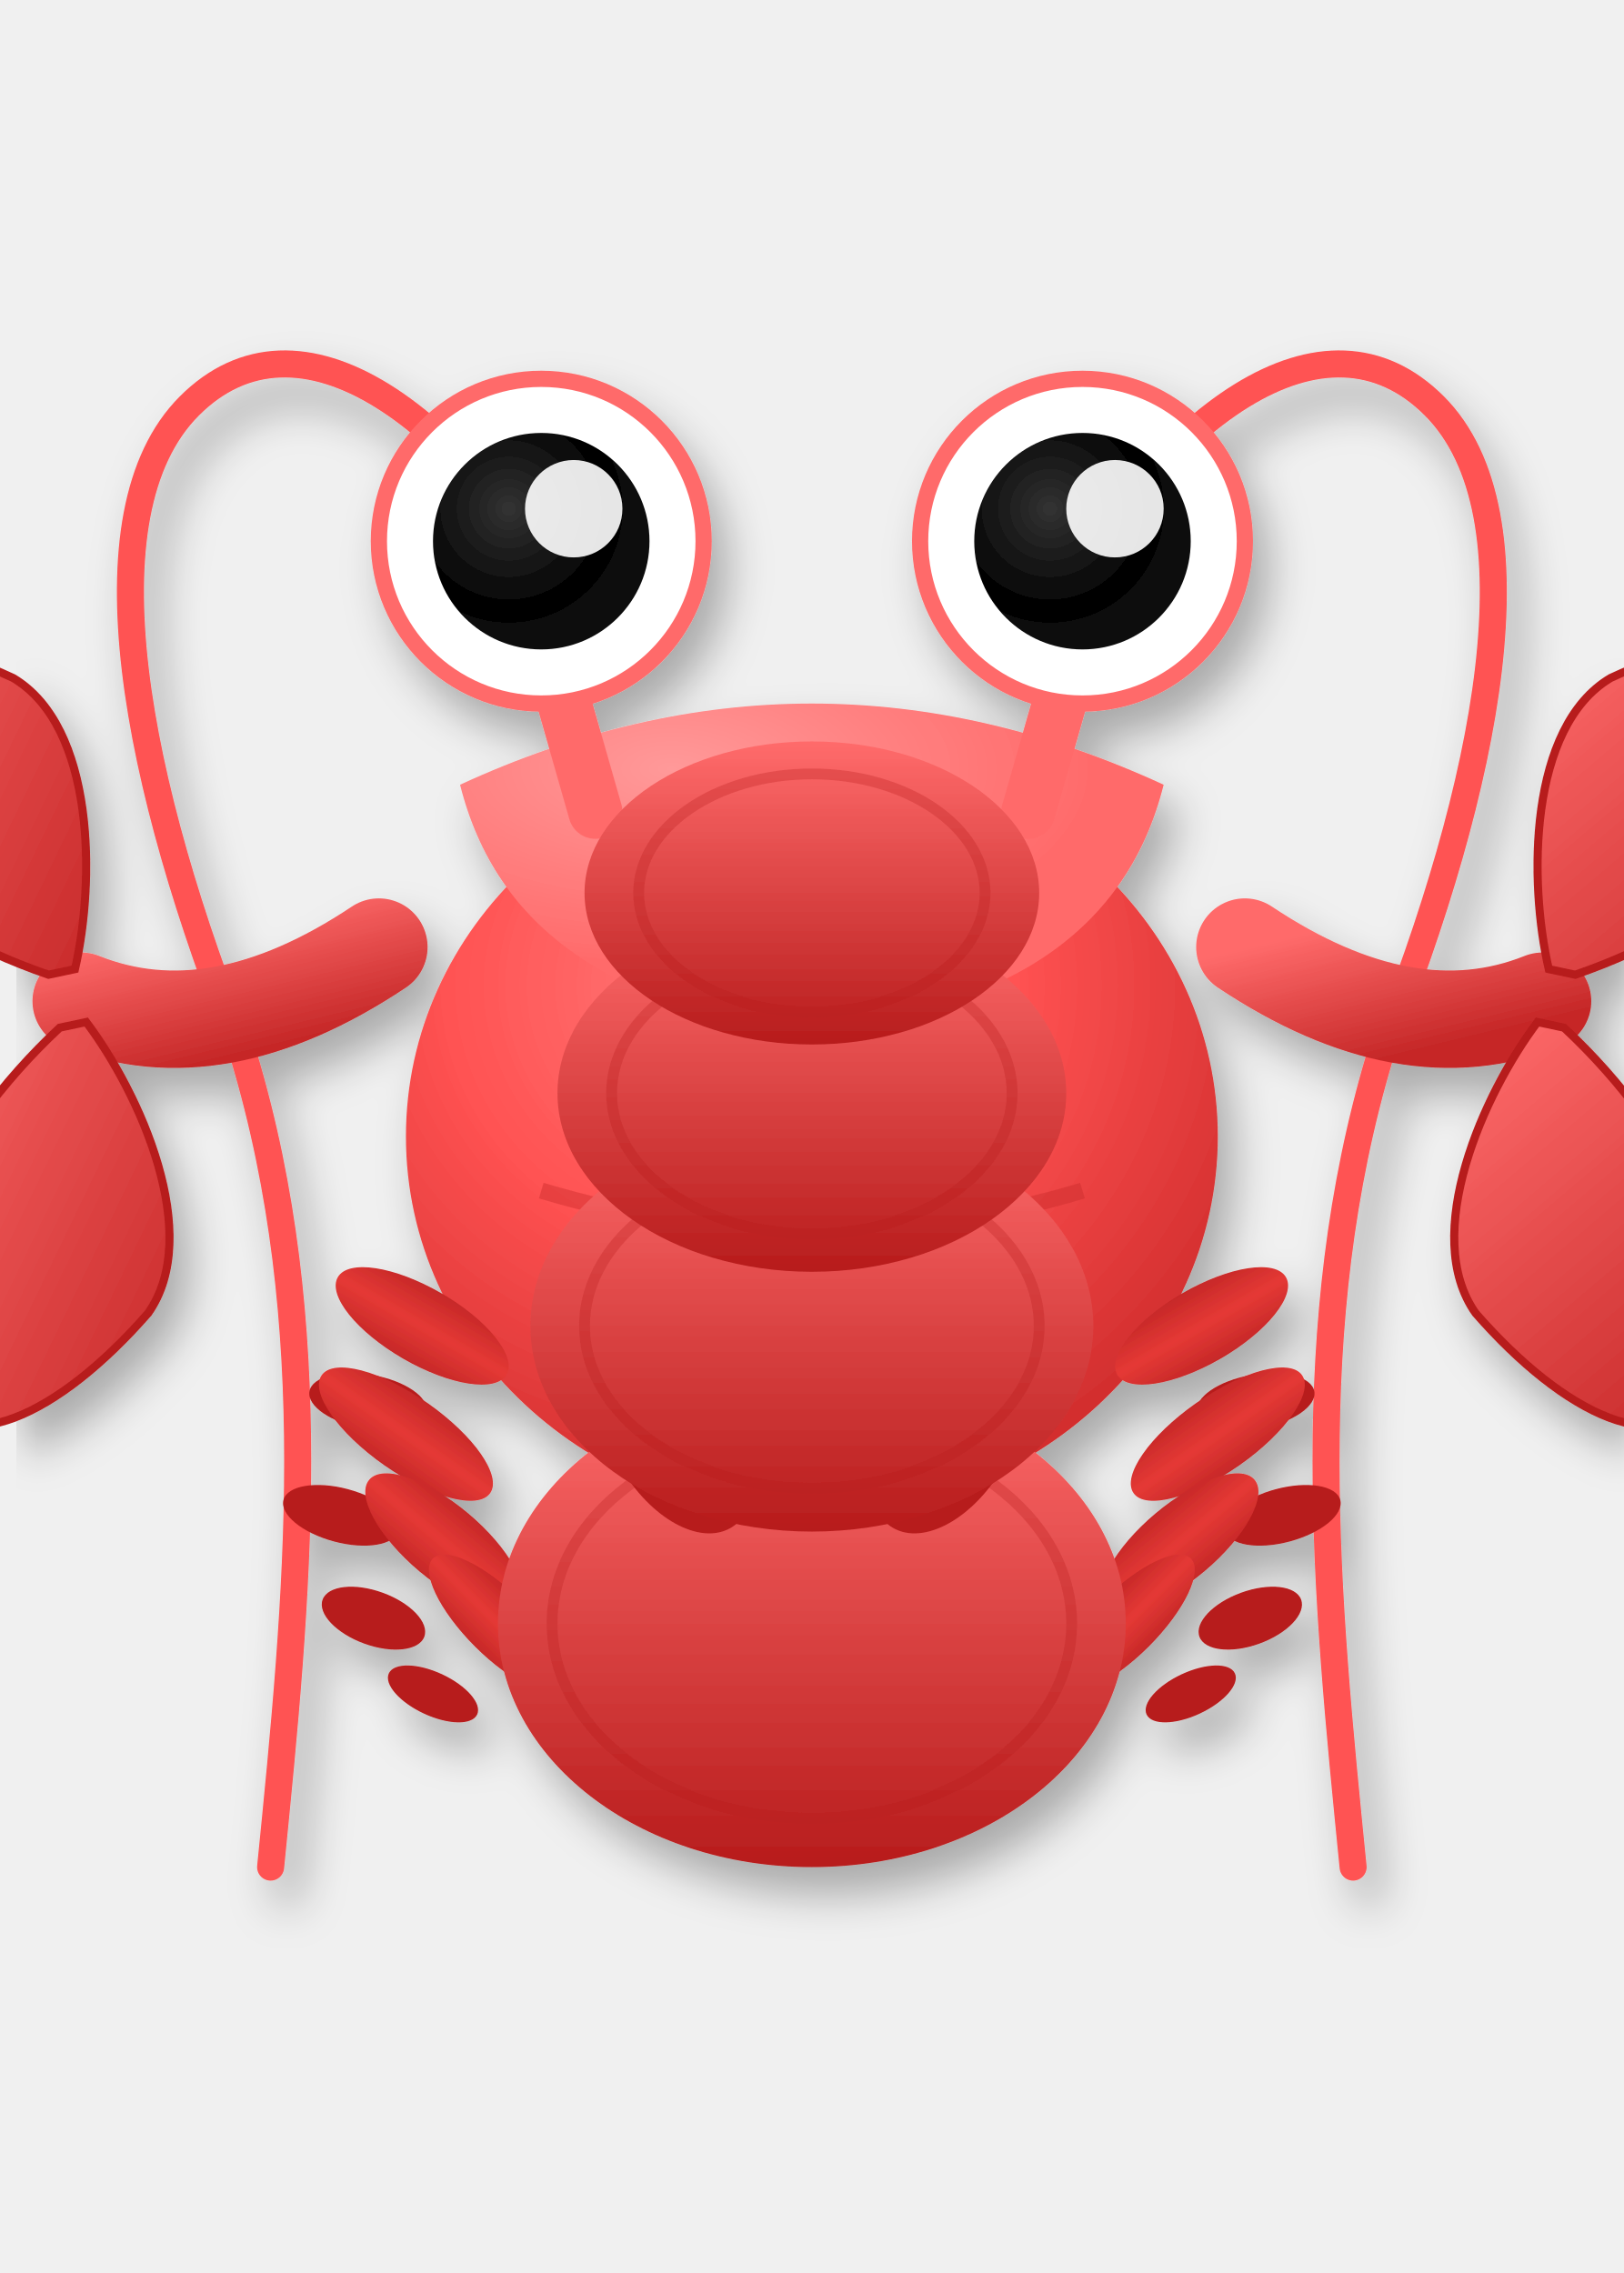
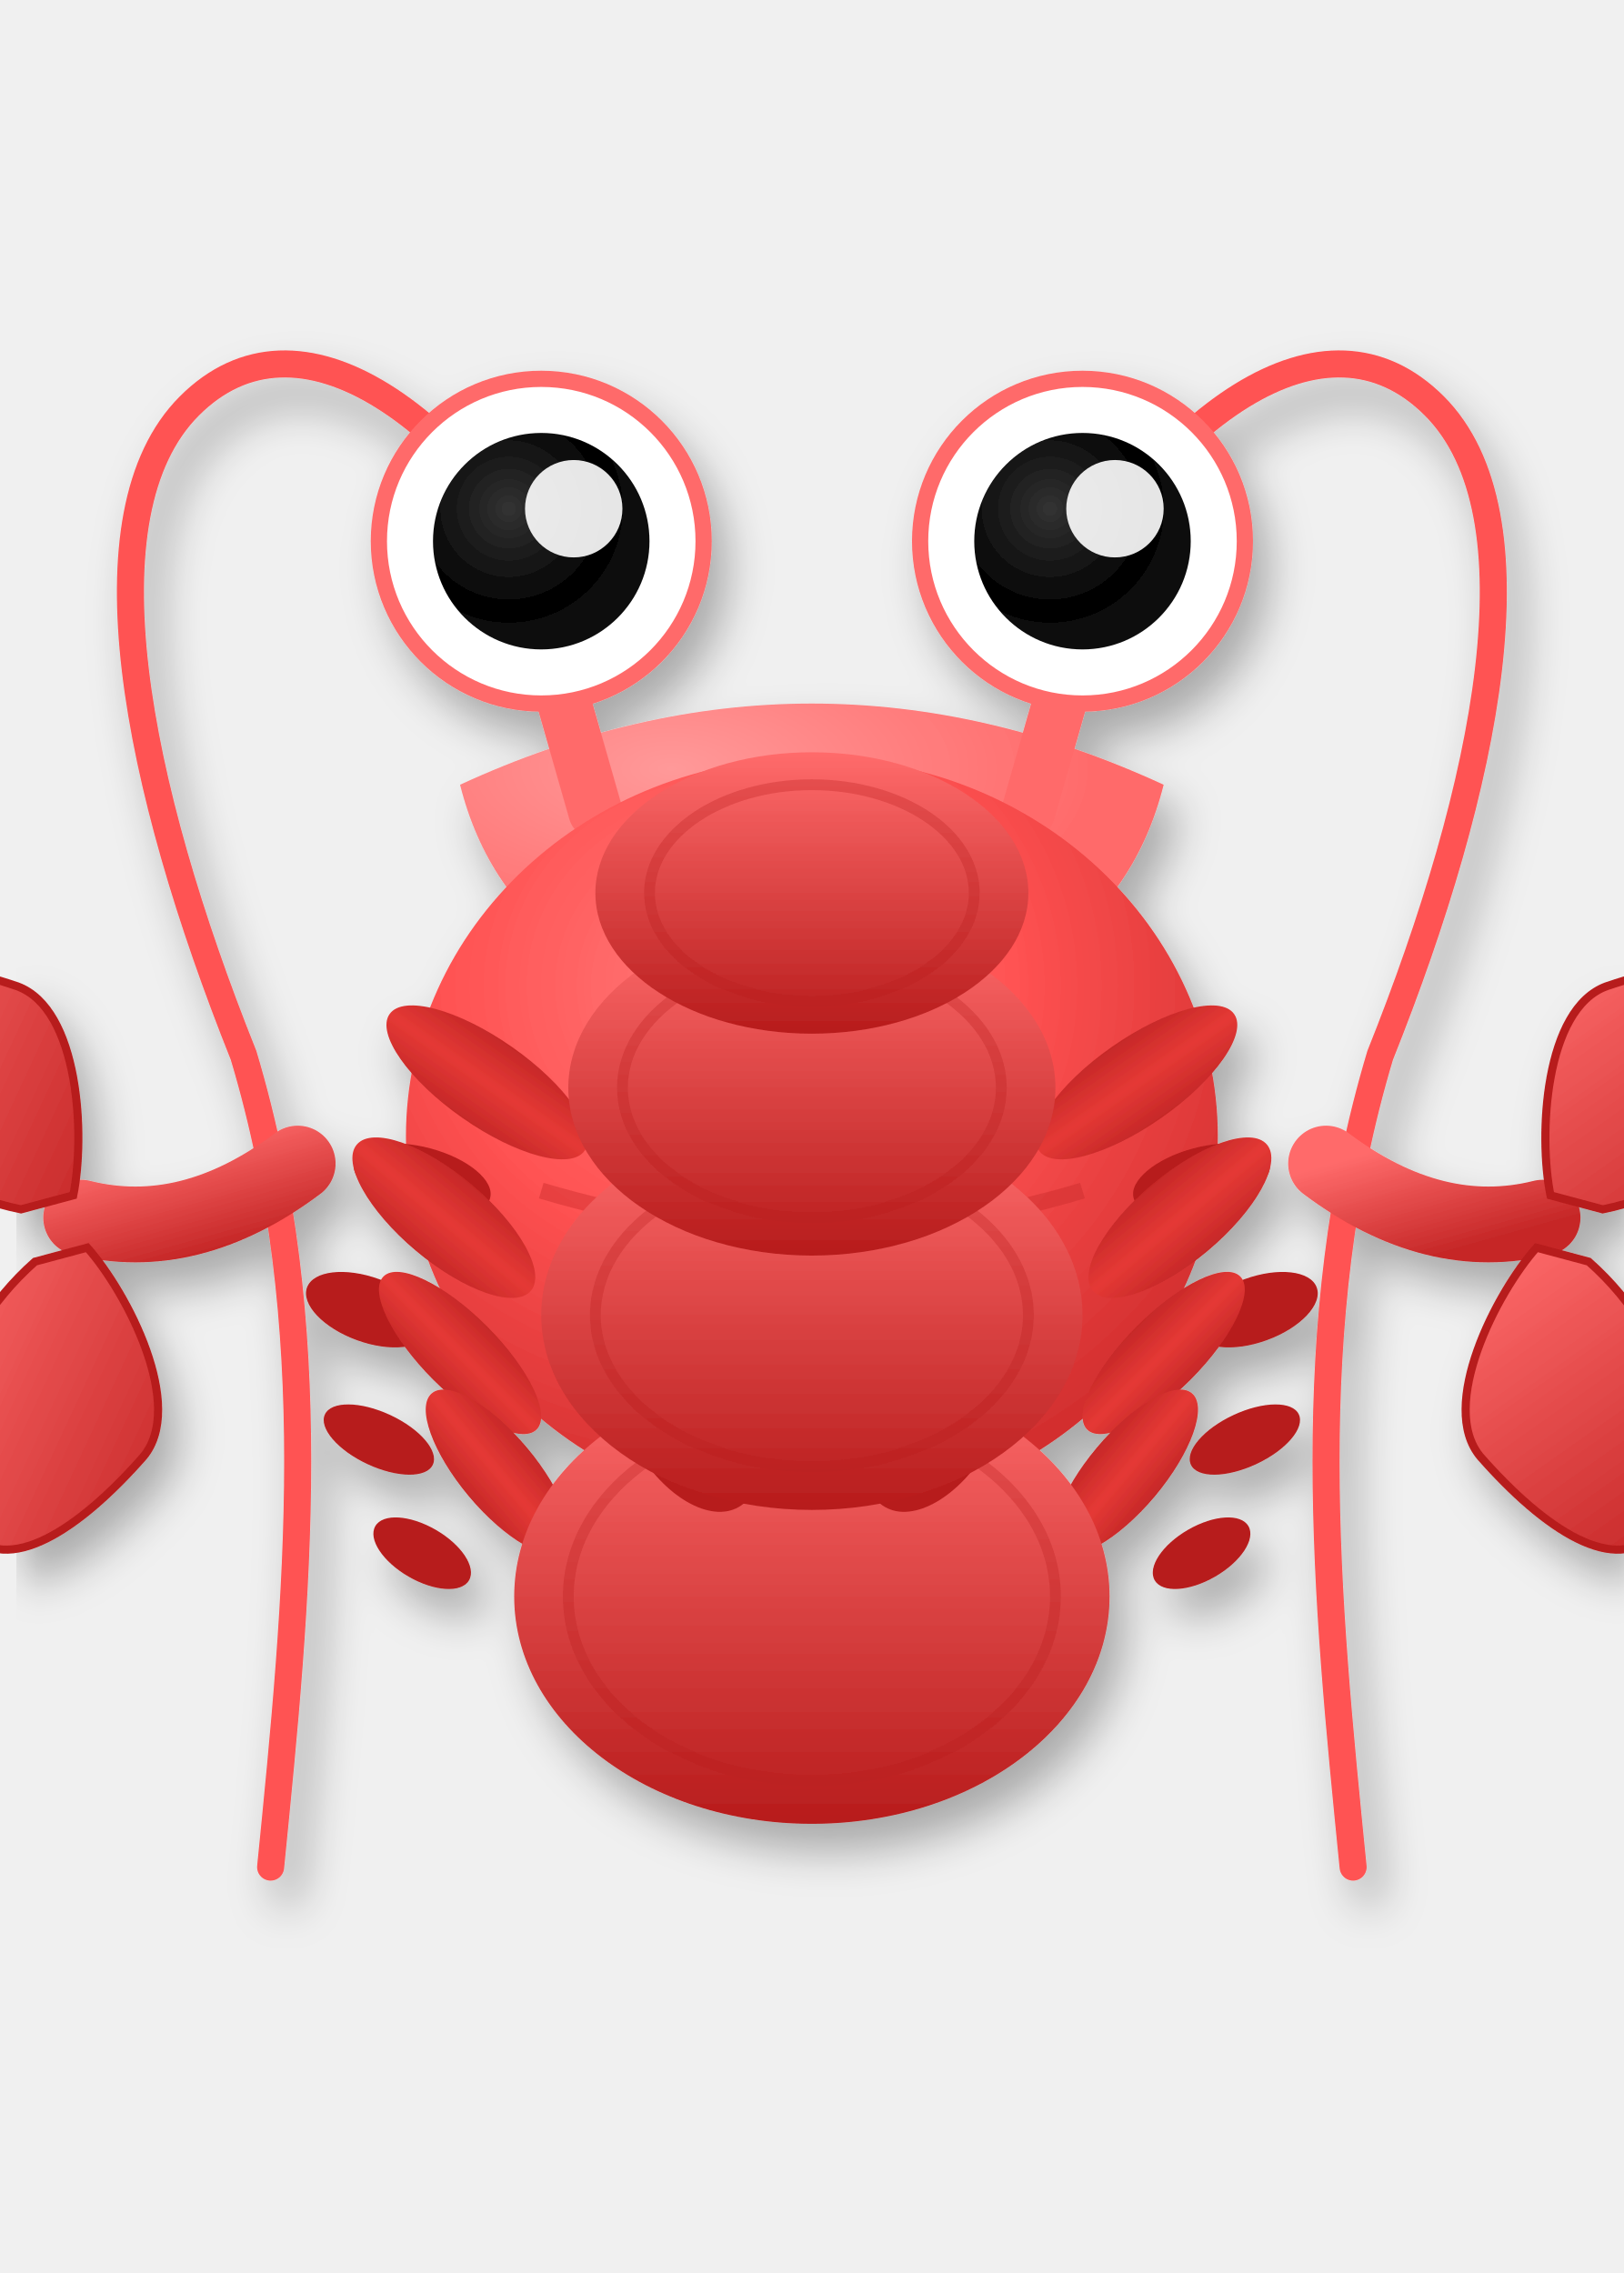
<svg xmlns="http://www.w3.org/2000/svg" viewBox="0 0 300 420" id="qlobster">
  <defs>
    <radialGradient id="bodyGrad" cx="40%" cy="30%" r="70%">
      <stop offset="0%" style="stop-color:#FF7A7A" />
      <stop offset="50%" style="stop-color:#FF5252" />
      <stop offset="100%" style="stop-color:#D32F2F" />
    </radialGradient>
    <radialGradient id="headGrad" cx="30%" cy="20%" r="60%">
      <stop offset="0%" style="stop-color:#FF9999" />
      <stop offset="100%" style="stop-color:#FF6B6B" />
    </radialGradient>
    <linearGradient id="clawGrad" x1="0%" y1="0%" x2="100%" y2="100%">
      <stop offset="0%" style="stop-color:#FF6B6B" />
      <stop offset="100%" style="stop-color:#C62828" />
    </linearGradient>
    <linearGradient id="tailGrad" x1="0%" y1="0%" x2="0%" y2="100%">
      <stop offset="0%" style="stop-color:#FF6B6B" />
      <stop offset="100%" style="stop-color:#B71C1C" />
    </linearGradient>
    <linearGradient id="legGrad" x1="0%" y1="0%" x2="100%" y2="0%">
      <stop offset="0%" style="stop-color:#C62828" />
      <stop offset="50%" style="stop-color:#E53935" />
      <stop offset="100%" style="stop-color:#C62828" />
    </linearGradient>
    <radialGradient id="eyeGrad" cx="35%" cy="35%" r="60%">
      <stop offset="0%" style="stop-color:#333" />
      <stop offset="80%" style="stop-color:#000" />
      <stop offset="100%" style="stop-color:#111" />
    </radialGradient>
    <filter id="dropShadow" x="-50%" y="-50%" width="200%" height="200%">
      <feDropShadow dx="3" dy="5" stdDeviation="4" flood-color="#000" flood-opacity="0.3" />
    </filter>
  </defs>
  <g id="lobsterBody" filter="url(#dropShadow)">
    <g id="whiskers">
      <path d="M 110 120 C 85 75 55 55 35 75 C 15 95 25 145 45 195 C 60 245 55 295 50 345" stroke="#FF5252" stroke-width="5" fill="none" stroke-linecap="round">
        <animate attributeName="d" values="M 110 120 C 85 75 55 55 35 75 C 15 95 25 145 45 195 C 60 245 55 295 50 345;                          M 110 120 C 83 73 53 53 33 73 C 13 93 23 143 43 193 C 58 243 53 293 48 343;                          M 110 120 C 85 75 55 55 35 75 C 15 95 25 145 45 195 C 60 245 55 295 50 345;                          M 110 120 C 85 75 55 55 35 75 C 15 95 25 145 45 195 C 60 245 55 295 50 345;                          M 110 120 C 85 75 55 55 35 75 C 15 95 25 145 45 195 C 60 245 55 295 50 345" dur="8s" repeatCount="indefinite" />
      </path>
      <path d="M 190 120 C 215 75 245 55 265 75 C 285 95 275 145 255 195 C 240 245 245 295 250 345" stroke="#FF5252" stroke-width="5" fill="none" stroke-linecap="round">
        <animate attributeName="d" values="M 190 120 C 215 75 245 55 265 75 C 285 95 275 145 255 195 C 240 245 245 295 250 345;                          M 190 120 C 217 73 247 53 267 73 C 287 93 277 143 257 193 C 242 243 247 293 252 343;                          M 190 120 C 215 75 245 55 265 75 C 285 95 275 145 255 195 C 240 245 245 295 250 345;                          M 190 120 C 215 75 245 55 265 75 C 285 95 275 145 255 195 C 240 245 245 295 250 345;                          M 190 120 C 215 75 245 55 265 75 C 285 95 275 145 255 195 C 240 245 245 295 250 345" dur="8s" repeatCount="indefinite" />
      </path>
    </g>
-     <g id="body">
-       <ellipse cx="150" cy="210" rx="75" ry="70" fill="url(#bodyGrad)" />
-       <path d="M 100 220 Q 150 235 200 220" stroke="#C62828" stroke-width="3" fill="none" opacity="0.4" />
-       <path d="M 110 205 Q 150 218 190 205" stroke="#C62828" stroke-width="3" fill="none" opacity="0.4" />
-       <path d="M 120 190 Q 150 200 180 190" stroke="#C62828" stroke-width="3" fill="none" opacity="0.4" />
-     </g>
-     <g id="claws">
-       <g id="leftClaw" transform="translate(70, 175)">
-         <path d="M 0 0 Q -30 20 -55 10" stroke="url(#clawGrad)" stroke-width="18" fill="none" stroke-linecap="round">
-           <animate attributeName="d" values="M 0 0 Q -30 20 -55 10; M 0 0 Q -33 23 -58 13; M 0 0 Q -30 20 -55 10" dur="2s" repeatCount="indefinite" />
-         </path>
-         <g transform="translate(-60, 10) rotate(-12)">
-           <path d="M 0 5 C -25 20 -45 45 -40 65 C -35 80 -15 75 5 60 C 18 48 12 20 5 5 Z" fill="url(#clawGrad)" stroke="#B71C1C" stroke-width="1.5" />
-           <g>
-             <path d="M 0 -5 C -25 -20 -45 -45 -40 -65 C -35 -80 -15 -75 5 -60 C 18 -48 12 -20 5 -5 Z" fill="url(#clawGrad)" stroke="#B71C1C" stroke-width="1.5" />
-             <animateTransform attributeName="transform" type="rotate" values="0 0 0; -10 0 0; 0 0 0" dur="1.5s" repeatCount="indefinite" />
-           </g>
-           <animateTransform attributeName="transform" type="rotate" values="-12; -15; -12" dur="1.5s" repeatCount="indefinite" />
-         </g>
-       </g>
-       <g id="rightClaw" transform="translate(230, 175)">
-         <path d="M 0 0 Q 30 20 55 10" stroke="url(#clawGrad)" stroke-width="18" fill="none" stroke-linecap="round">
-           <animate attributeName="d" values="M 0 0 Q 30 20 55 10; M 0 0 Q 33 23 58 13; M 0 0 Q 30 20 55 10" dur="2s" repeatCount="indefinite" />
-         </path>
-         <g transform="translate(60, 10) rotate(12)">
-           <path d="M 0 5 C 25 20 45 45 40 65 C 35 80 15 75 -5 60 C -18 48 -12 20 -5 5 Z" fill="url(#clawGrad)" stroke="#B71C1C" stroke-width="1.5" />
-           <g>
-             <path d="M 0 -5 C 25 -20 45 -45 40 -65 C 35 -80 15 -75 -5 -60 C -18 -48 -12 -20 -5 -5 Z" fill="url(#clawGrad)" stroke="#B71C1C" stroke-width="1.5" />
-             <animateTransform attributeName="transform" type="rotate" values="0 0 0; 10 0 0; 0 0 0" dur="1.5s" repeatCount="indefinite" />
-           </g>
-           <animateTransform attributeName="transform" type="rotate" values="12; 15; 12" dur="1.5s" repeatCount="indefinite" />
-         </g>
-       </g>
-     </g>
-     <g id="walkingLegs">
-       <g id="leg1-left" transform="translate(78, 245)">
-         <ellipse cx="0" cy="0" rx="7" ry="18" fill="url(#legGrad)" transform="rotate(-60 0 0)" />
-         <ellipse cx="-10" cy="14" rx="5" ry="11" fill="#B71C1C" transform="rotate(-80 -10 14)" />
-       </g>
-       <g id="leg1-right" transform="translate(222, 245)">
-         <ellipse cx="0" cy="0" rx="7" ry="18" fill="url(#legGrad)" transform="rotate(60 0 0)" />
-         <ellipse cx="10" cy="14" rx="5" ry="11" fill="#B71C1C" transform="rotate(80 10 14)" />
-       </g>
-       <g id="leg2-left" transform="translate(75, 265)">
-         <ellipse cx="0" cy="0" rx="7" ry="19" fill="url(#legGrad)" transform="rotate(-55 0 0)" />
-         <ellipse cx="-12" cy="15" rx="5" ry="11" fill="#B71C1C" transform="rotate(-75 -12 15)" />
-       </g>
-       <g id="leg2-right" transform="translate(225, 265)">
-         <ellipse cx="0" cy="0" rx="7" ry="19" fill="url(#legGrad)" transform="rotate(55 0 0)" />
-         <ellipse cx="12" cy="15" rx="5" ry="11" fill="#B71C1C" transform="rotate(75 12 15)" />
-       </g>
-       <g id="leg3-left" transform="translate(82, 285)">
-         <ellipse cx="0" cy="0" rx="7" ry="18" fill="url(#legGrad)" transform="rotate(-50 0 0)" />
-         <ellipse cx="-13" cy="14" rx="5" ry="10" fill="#B71C1C" transform="rotate(-70 -13 14)" />
-       </g>
-       <g id="leg3-right" transform="translate(218, 285)">
-         <ellipse cx="0" cy="0" rx="7" ry="18" fill="url(#legGrad)" transform="rotate(50 0 0)" />
-         <ellipse cx="13" cy="14" rx="5" ry="10" fill="#B71C1C" transform="rotate(70 13 14)" />
-       </g>
-       <g id="leg4-left" transform="translate(92, 300)">
-         <ellipse cx="0" cy="0" rx="6" ry="17" fill="url(#legGrad)" transform="rotate(-45 0 0)" />
-         <ellipse cx="-12" cy="13" rx="4" ry="9" fill="#B71C1C" transform="rotate(-65 -12 13)" />
-       </g>
-       <g id="leg4-right" transform="translate(208, 300)">
-         <ellipse cx="0" cy="0" rx="6" ry="17" fill="url(#legGrad)" transform="rotate(45 0 0)" />
-         <ellipse cx="12" cy="13" rx="4" ry="9" fill="#B71C1C" transform="rotate(65 12 13)" />
-       </g>
-     </g>
    <g id="head">
      <path d="M 85 145 Q 150 115 215 145 Q 205 185 150 190 Q 95 185 85 145" fill="url(#headGrad)" />
    </g>
    <g id="eyes">
      <line x1="110" y1="150" x2="100" y2="115" stroke="#FF6B6B" stroke-width="10" stroke-linecap="round" />
      <line x1="190" y1="150" x2="200" y2="115" stroke="#FF6B6B" stroke-width="10" stroke-linecap="round" />
      <g id="leftEye">
        <circle cx="100" cy="100" r="30" fill="white" stroke="#FF6B6B" stroke-width="3" />
        <circle cx="100" cy="100" r="20" fill="url(#eyeGrad)" />
        <circle cx="106" cy="94" r="9" fill="white" opacity="0.9" />
        <ellipse cx="100" cy="100" rx="30" ry="0" fill="#FF6B6B" opacity="0">
          <animate attributeName="ry" values="0;0;30;0;0" dur="4s" repeatCount="indefinite" />
          <animate attributeName="opacity" values="0;0;1;0;0" dur="4s" repeatCount="indefinite" />
        </ellipse>
      </g>
      <g id="rightEye">
        <circle cx="200" cy="100" r="30" fill="white" stroke="#FF6B6B" stroke-width="3" />
        <circle cx="200" cy="100" r="20" fill="url(#eyeGrad)" />
        <circle cx="206" cy="94" r="9" fill="white" opacity="0.9" />
        <ellipse cx="200" cy="100" rx="30" ry="0" fill="#FF6B6B" opacity="0">
          <animate attributeName="ry" values="0;0;30;0;0" dur="4s" repeatCount="indefinite" />
          <animate attributeName="opacity" values="0;0;1;0;0" dur="4s" repeatCount="indefinite" />
        </ellipse>
      </g>
    </g>
    <g id="mouth">
      <path d="M 135 170 Q 150 180 165 170" stroke="#B71C1C" stroke-width="4" fill="none" stroke-linecap="round" />
      <path d="M 140 173 Q 150 183 160 173" stroke="#FF8A8A" stroke-width="2" fill="none" stroke-linecap="round" opacity="0.6" />
    </g>
-     <g id="tail" transform="translate(150, 300)">
+     <g id="body">
+       <ellipse cx="150" cy="210" rx="75" ry="70" fill="url(#bodyGrad)" />
+       <path d="M 100 220 Q 150 235 200 220" stroke="#C62828" stroke-width="3" fill="none" opacity="0.4" />
+       <path d="M 110 205 Q 150 218 190 205" stroke="#C62828" stroke-width="3" fill="none" opacity="0.4" />
+       <path d="M 120 190 Q 150 200 180 190" stroke="#C62828" stroke-width="3" fill="none" opacity="0.4" />
+     </g>
+     <g id="walkingLegs">
+       <g id="leg1-left" transform="translate(90, 200)">
+         <ellipse cx="0" cy="0" rx="8" ry="22" fill="url(#legGrad)" transform="rotate(-55 0 0)" />
+         <ellipse cx="-12" cy="18" rx="6" ry="13" fill="#B71C1C" transform="rotate(-75 -12 18)" />
+       </g>
+       <g id="leg1-right" transform="translate(210, 200)">
+         <ellipse cx="0" cy="0" rx="8" ry="22" fill="url(#legGrad)" transform="rotate(55 0 0)" />
+         <ellipse cx="12" cy="18" rx="6" ry="13" fill="#B71C1C" transform="rotate(75 12 18)" />
+       </g>
+       <g id="leg2-left" transform="translate(82, 225)">
+         <ellipse cx="0" cy="0" rx="8" ry="21" fill="url(#legGrad)" transform="rotate(-50 0 0)" />
+         <ellipse cx="-14" cy="17" rx="6" ry="12" fill="#B71C1C" transform="rotate(-70 -14 17)" />
+       </g>
+       <g id="leg2-right" transform="translate(218, 225)">
+         <ellipse cx="0" cy="0" rx="8" ry="21" fill="url(#legGrad)" transform="rotate(50 0 0)" />
+         <ellipse cx="14" cy="17" rx="6" ry="12" fill="#B71C1C" transform="rotate(70 14 17)" />
+       </g>
+       <g id="leg3-left" transform="translate(85, 250)">
+         <ellipse cx="0" cy="0" rx="7" ry="20" fill="url(#legGrad)" transform="rotate(-45 0 0)" />
+         <ellipse cx="-15" cy="16" rx="5" ry="11" fill="#B71C1C" transform="rotate(-65 -15 16)" />
+       </g>
+       <g id="leg3-right" transform="translate(215, 250)">
+         <ellipse cx="0" cy="0" rx="7" ry="20" fill="url(#legGrad)" transform="rotate(45 0 0)" />
+         <ellipse cx="15" cy="16" rx="5" ry="11" fill="#B71C1C" transform="rotate(65 15 16)" />
+       </g>
+       <g id="leg4-left" transform="translate(92, 272)">
+         <ellipse cx="0" cy="0" rx="7" ry="19" fill="url(#legGrad)" transform="rotate(-40 0 0)" />
+         <ellipse cx="-14" cy="15" rx="5" ry="10" fill="#B71C1C" transform="rotate(-60 -14 15)" />
+       </g>
+       <g id="leg4-right" transform="translate(208, 272)">
+         <ellipse cx="0" cy="0" rx="7" ry="19" fill="url(#legGrad)" transform="rotate(40 0 0)" />
+         <ellipse cx="14" cy="15" rx="5" ry="10" fill="#B71C1C" transform="rotate(60 14 15)" />
+       </g>
+     </g>
+     <g id="claws">
+       <g id="leftClaw" transform="translate(55, 215)">
+         <path d="M 0 0 Q -20 15 -40 10" stroke="url(#clawGrad)" stroke-width="14" fill="none" stroke-linecap="round" />
+         <g transform="translate(-45, 12) rotate(-15)">
+           <path d="M -5 5 C -25 15 -35 35 -30 50 C -25 60 -10 55 5 45 C 15 38 10 15 5 5 Z" fill="url(#clawGrad)" stroke="#B71C1C" stroke-width="1.5" />
+           <g>
+             <path d="M -5 -5 C -25 -15 -35 -35 -30 -50 C -25 -60 -10 -55 5 -45 C 15 -38 10 -15 5 -5 Z" fill="url(#clawGrad)" stroke="#B71C1C" stroke-width="1.5" />
+             <animateTransform attributeName="transform" type="rotate" values="0 0 0; -8 0 0; 0 0 0" dur="1.5s" repeatCount="indefinite" />
+           </g>
+           <animateTransform attributeName="transform" type="rotate" values="-15; -18; -15" dur="1.5s" repeatCount="indefinite" />
+         </g>
+       </g>
+       <g id="rightClaw" transform="translate(245, 215)">
+         <path d="M 0 0 Q 20 15 40 10" stroke="url(#clawGrad)" stroke-width="14" fill="none" stroke-linecap="round" />
+         <g transform="translate(45, 12) rotate(15)">
+           <path d="M 5 5 C 25 15 35 35 30 50 C 25 60 10 55 -5 45 C -15 38 -10 15 -5 5 Z" fill="url(#clawGrad)" stroke="#B71C1C" stroke-width="1.5" />
+           <g>
+             <path d="M 5 -5 C 25 -15 35 -35 30 -50 C 25 -60 10 -55 -5 -45 C -15 -38 -10 -15 -5 -5 Z" fill="url(#clawGrad)" stroke="#B71C1C" stroke-width="1.5" />
+             <animateTransform attributeName="transform" type="rotate" values="0 0 0; 8 0 0; 0 0 0" dur="1.5s" repeatCount="indefinite" />
+           </g>
+           <animateTransform attributeName="transform" type="rotate" values="15; 18; 15" dur="1.5s" repeatCount="indefinite" />
+         </g>
+       </g>
+     </g>
+     <g id="tail" transform="translate(150, 295)">
      <g class="tail-segment" id="tail1">
-         <ellipse cx="0" cy="0" rx="58" ry="45" fill="url(#tailGrad)" />
-         <ellipse cx="0" cy="0" rx="48" ry="36" fill="none" stroke="#B71C1C" stroke-width="2" opacity="0.3" />
-         <path d="M -18 -40 L 0 -70 L 18 -40 Z" fill="#B71C1C" />
-         <ellipse cx="-25" cy="-35" rx="12" ry="20" fill="#B71C1C" transform="rotate(-30 -25 -35)" />
-         <ellipse cx="25" cy="-35" rx="12" ry="20" fill="#B71C1C" transform="rotate(30 25 -35)" />
-         <animateTransform attributeName="transform" type="rotate" values="0 0 45; 0 0 45" dur="10s" repeatCount="indefinite" />
+         <ellipse cx="0" cy="0" rx="55" ry="42" fill="url(#tailGrad)" />
+         <ellipse cx="0" cy="0" rx="45" ry="34" fill="none" stroke="#B71C1C" stroke-width="2" opacity="0.3" />
+         <path d="M -16 -38 L 0 -68 L 16 -38 Z" fill="#B71C1C" />
+         <ellipse cx="-23" cy="-33" rx="11" ry="19" fill="#B71C1C" transform="rotate(-30 -23 -33)" />
+         <ellipse cx="23" cy="-33" rx="11" ry="19" fill="#B71C1C" transform="rotate(30 23 -33)" />
+         <animateTransform attributeName="transform" type="rotate" values="0 0 42; 0 0 42" dur="10s" repeatCount="indefinite" />
      </g>
-       <g class="tail-segment" id="tail2" transform="translate(0, -55)">
-         <ellipse cx="0" cy="0" rx="52" ry="38" fill="url(#tailGrad)" />
-         <ellipse cx="0" cy="0" rx="42" ry="30" fill="none" stroke="#B71C1C" stroke-width="2" opacity="0.3" />
-         <animateTransform attributeName="transform" type="rotate" values="0 0 38; 0 0 38" dur="10s" repeatCount="indefinite" />
+       <g class="tail-segment" id="tail2" transform="translate(0, -52)">
+         <ellipse cx="0" cy="0" rx="50" ry="36" fill="url(#tailGrad)" />
+         <ellipse cx="0" cy="0" rx="40" ry="28" fill="none" stroke="#B71C1C" stroke-width="2" opacity="0.3" />
+         <animateTransform attributeName="transform" type="rotate" values="0 0 36; 0 0 36" dur="10s" repeatCount="indefinite" />
      </g>
-       <g class="tail-segment" id="tail3" transform="translate(0, -98)">
-         <ellipse cx="0" cy="0" rx="47" ry="33" fill="url(#tailGrad)" />
-         <ellipse cx="0" cy="0" rx="37" ry="26" fill="none" stroke="#B71C1C" stroke-width="2" opacity="0.3" />
-         <animateTransform attributeName="transform" type="rotate" values="0 0 33; 0 0 33" dur="10s" repeatCount="indefinite" />
+       <g class="tail-segment" id="tail3" transform="translate(0, -94)">
+         <ellipse cx="0" cy="0" rx="45" ry="31" fill="url(#tailGrad)" />
+         <ellipse cx="0" cy="0" rx="35" ry="24" fill="none" stroke="#B71C1C" stroke-width="2" opacity="0.3" />
+         <animateTransform attributeName="transform" type="rotate" values="0 0 31; 0 0 31" dur="10s" repeatCount="indefinite" />
      </g>
-       <g class="tail-segment" id="tail4" transform="translate(0, -135)">
-         <ellipse cx="0" cy="0" rx="42" ry="28" fill="url(#tailGrad)" />
-         <ellipse cx="0" cy="0" rx="32" ry="22" fill="none" stroke="#B71C1C" stroke-width="2" opacity="0.3" />
-         <animateTransform attributeName="transform" type="rotate" values="0 0 28; 0 0 28" dur="10s" repeatCount="indefinite" />
+       <g class="tail-segment" id="tail4" transform="translate(0, -130)">
+         <ellipse cx="0" cy="0" rx="40" ry="26" fill="url(#tailGrad)" />
+         <ellipse cx="0" cy="0" rx="30" ry="20" fill="none" stroke="#B71C1C" stroke-width="2" opacity="0.3" />
+         <animateTransform attributeName="transform" type="rotate" values="0 0 26; 0 0 26" dur="10s" repeatCount="indefinite" />
      </g>
    </g>
    <animateTransform attributeName="transform" type="rotate" values="-1 150 210; 1 150 210; -1 150 210" dur="3s" repeatCount="indefinite" additive="sum" />
  </g>
</svg>
